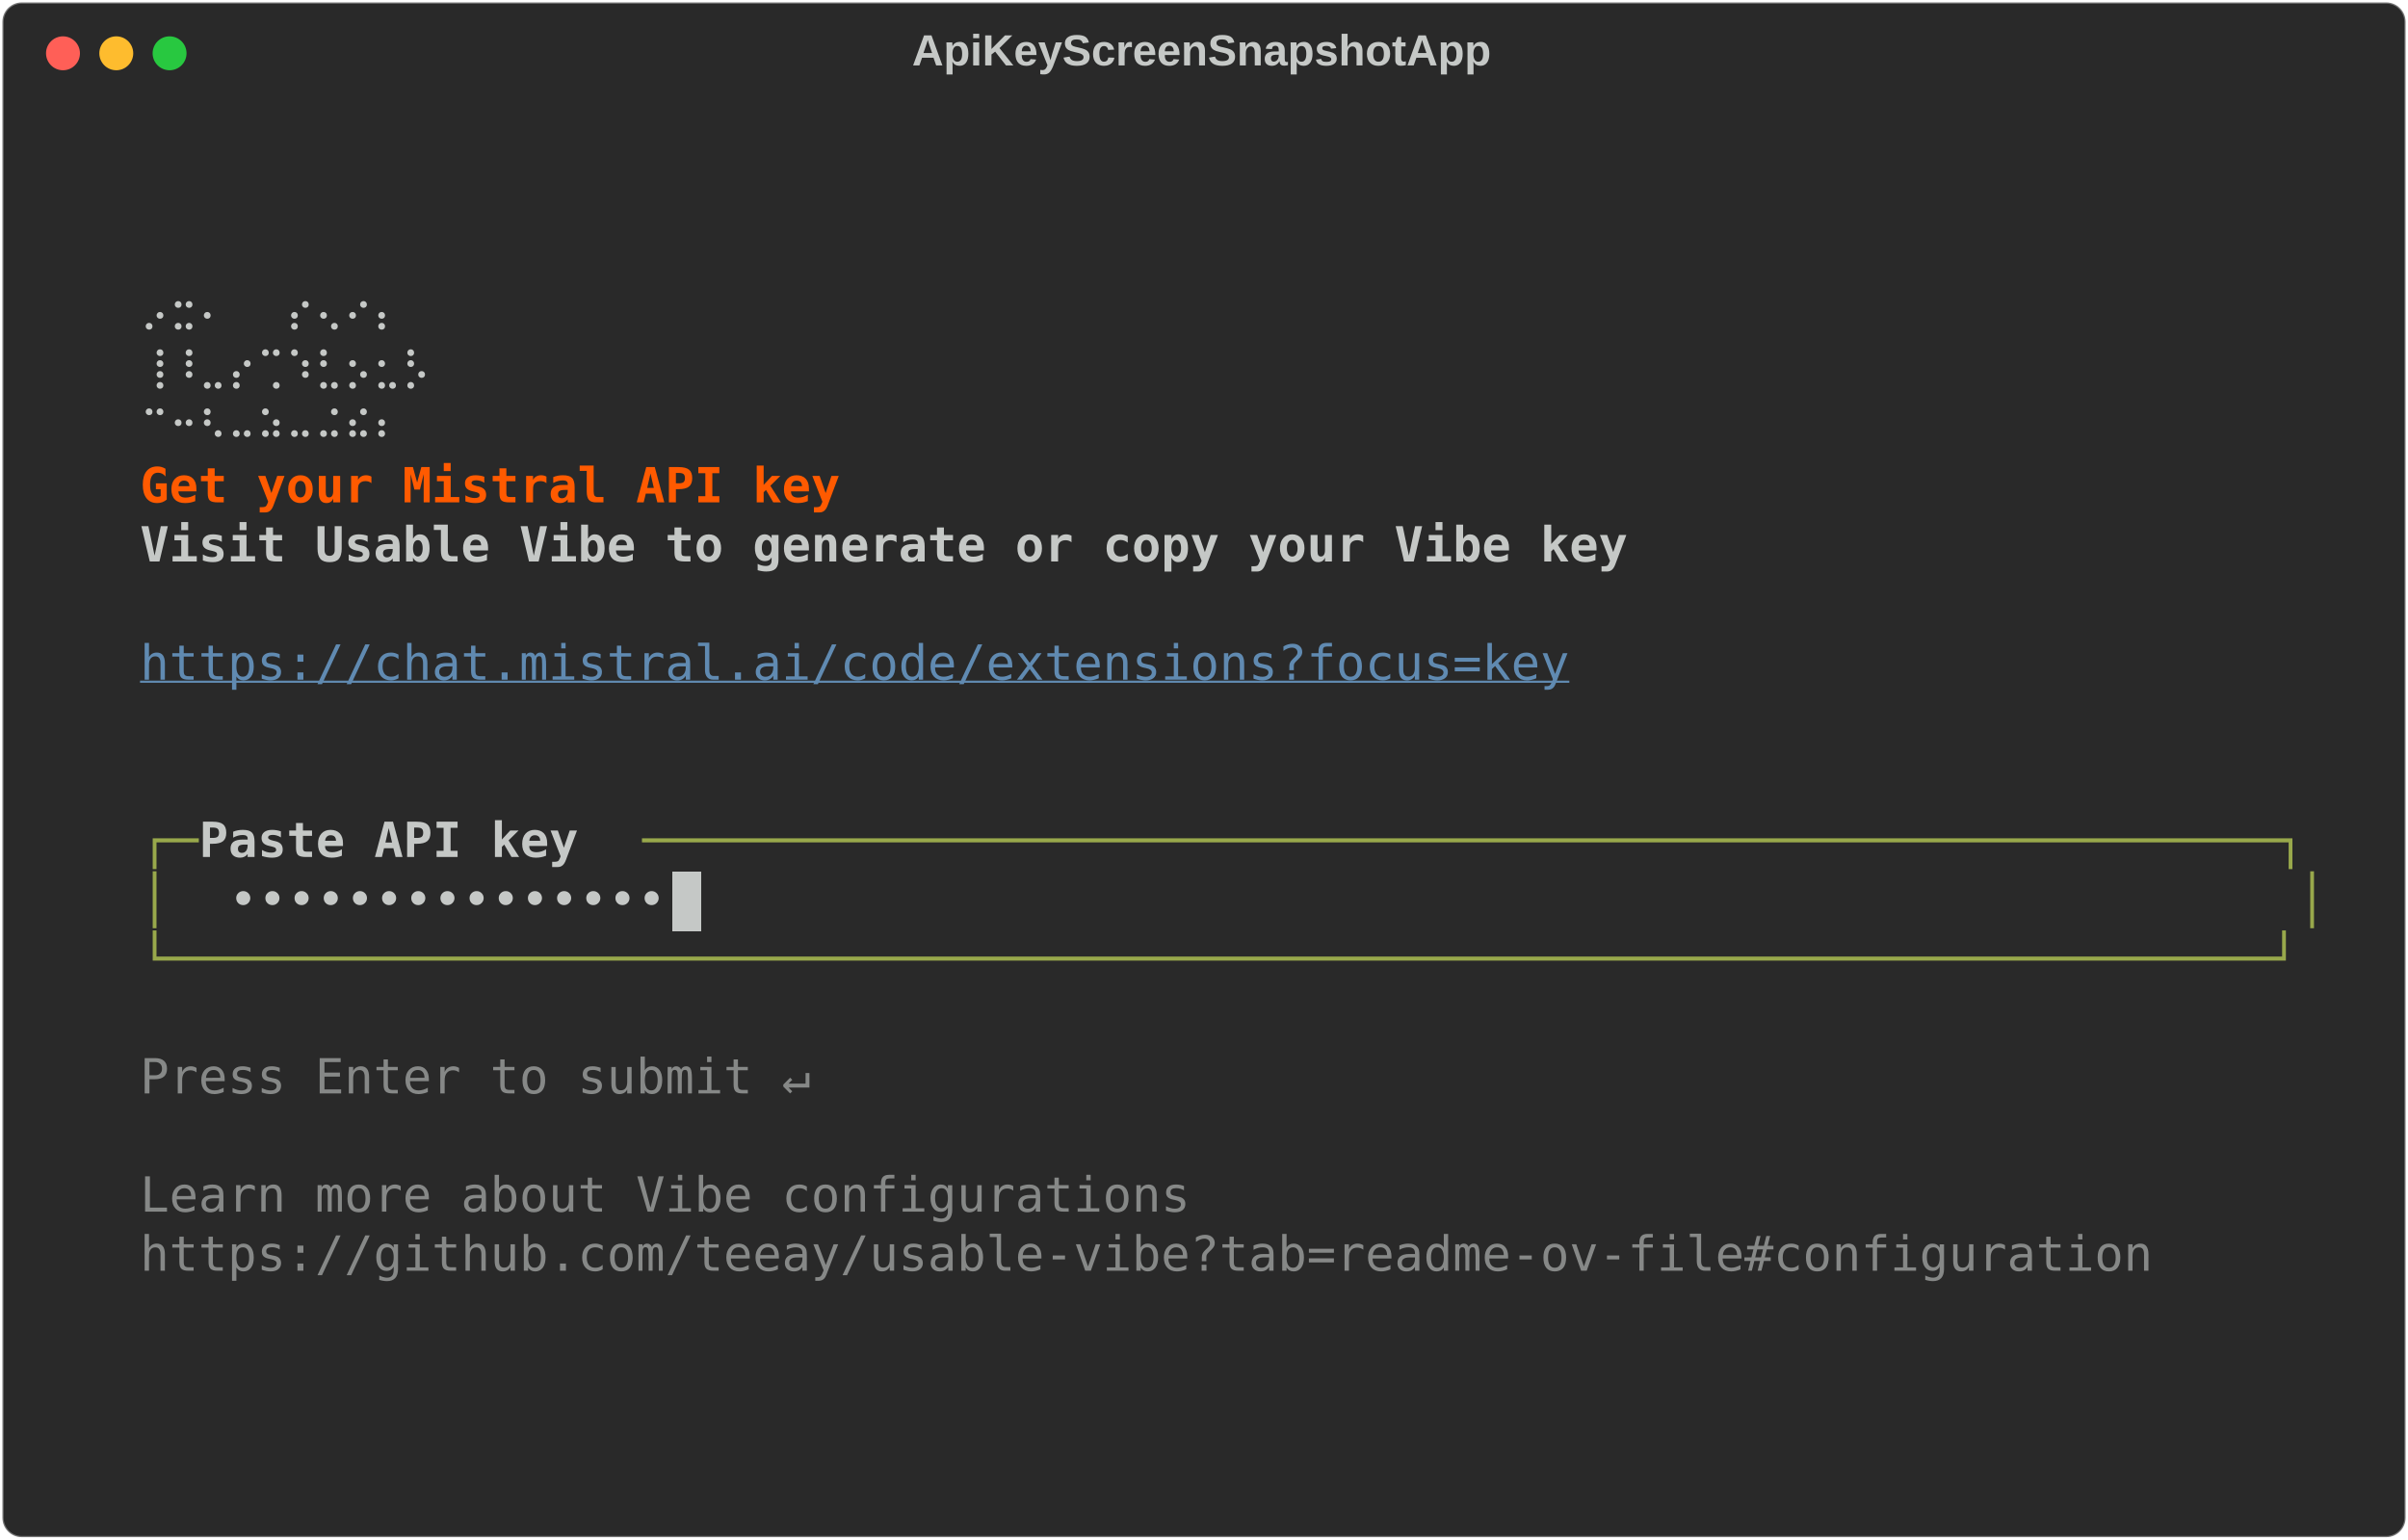
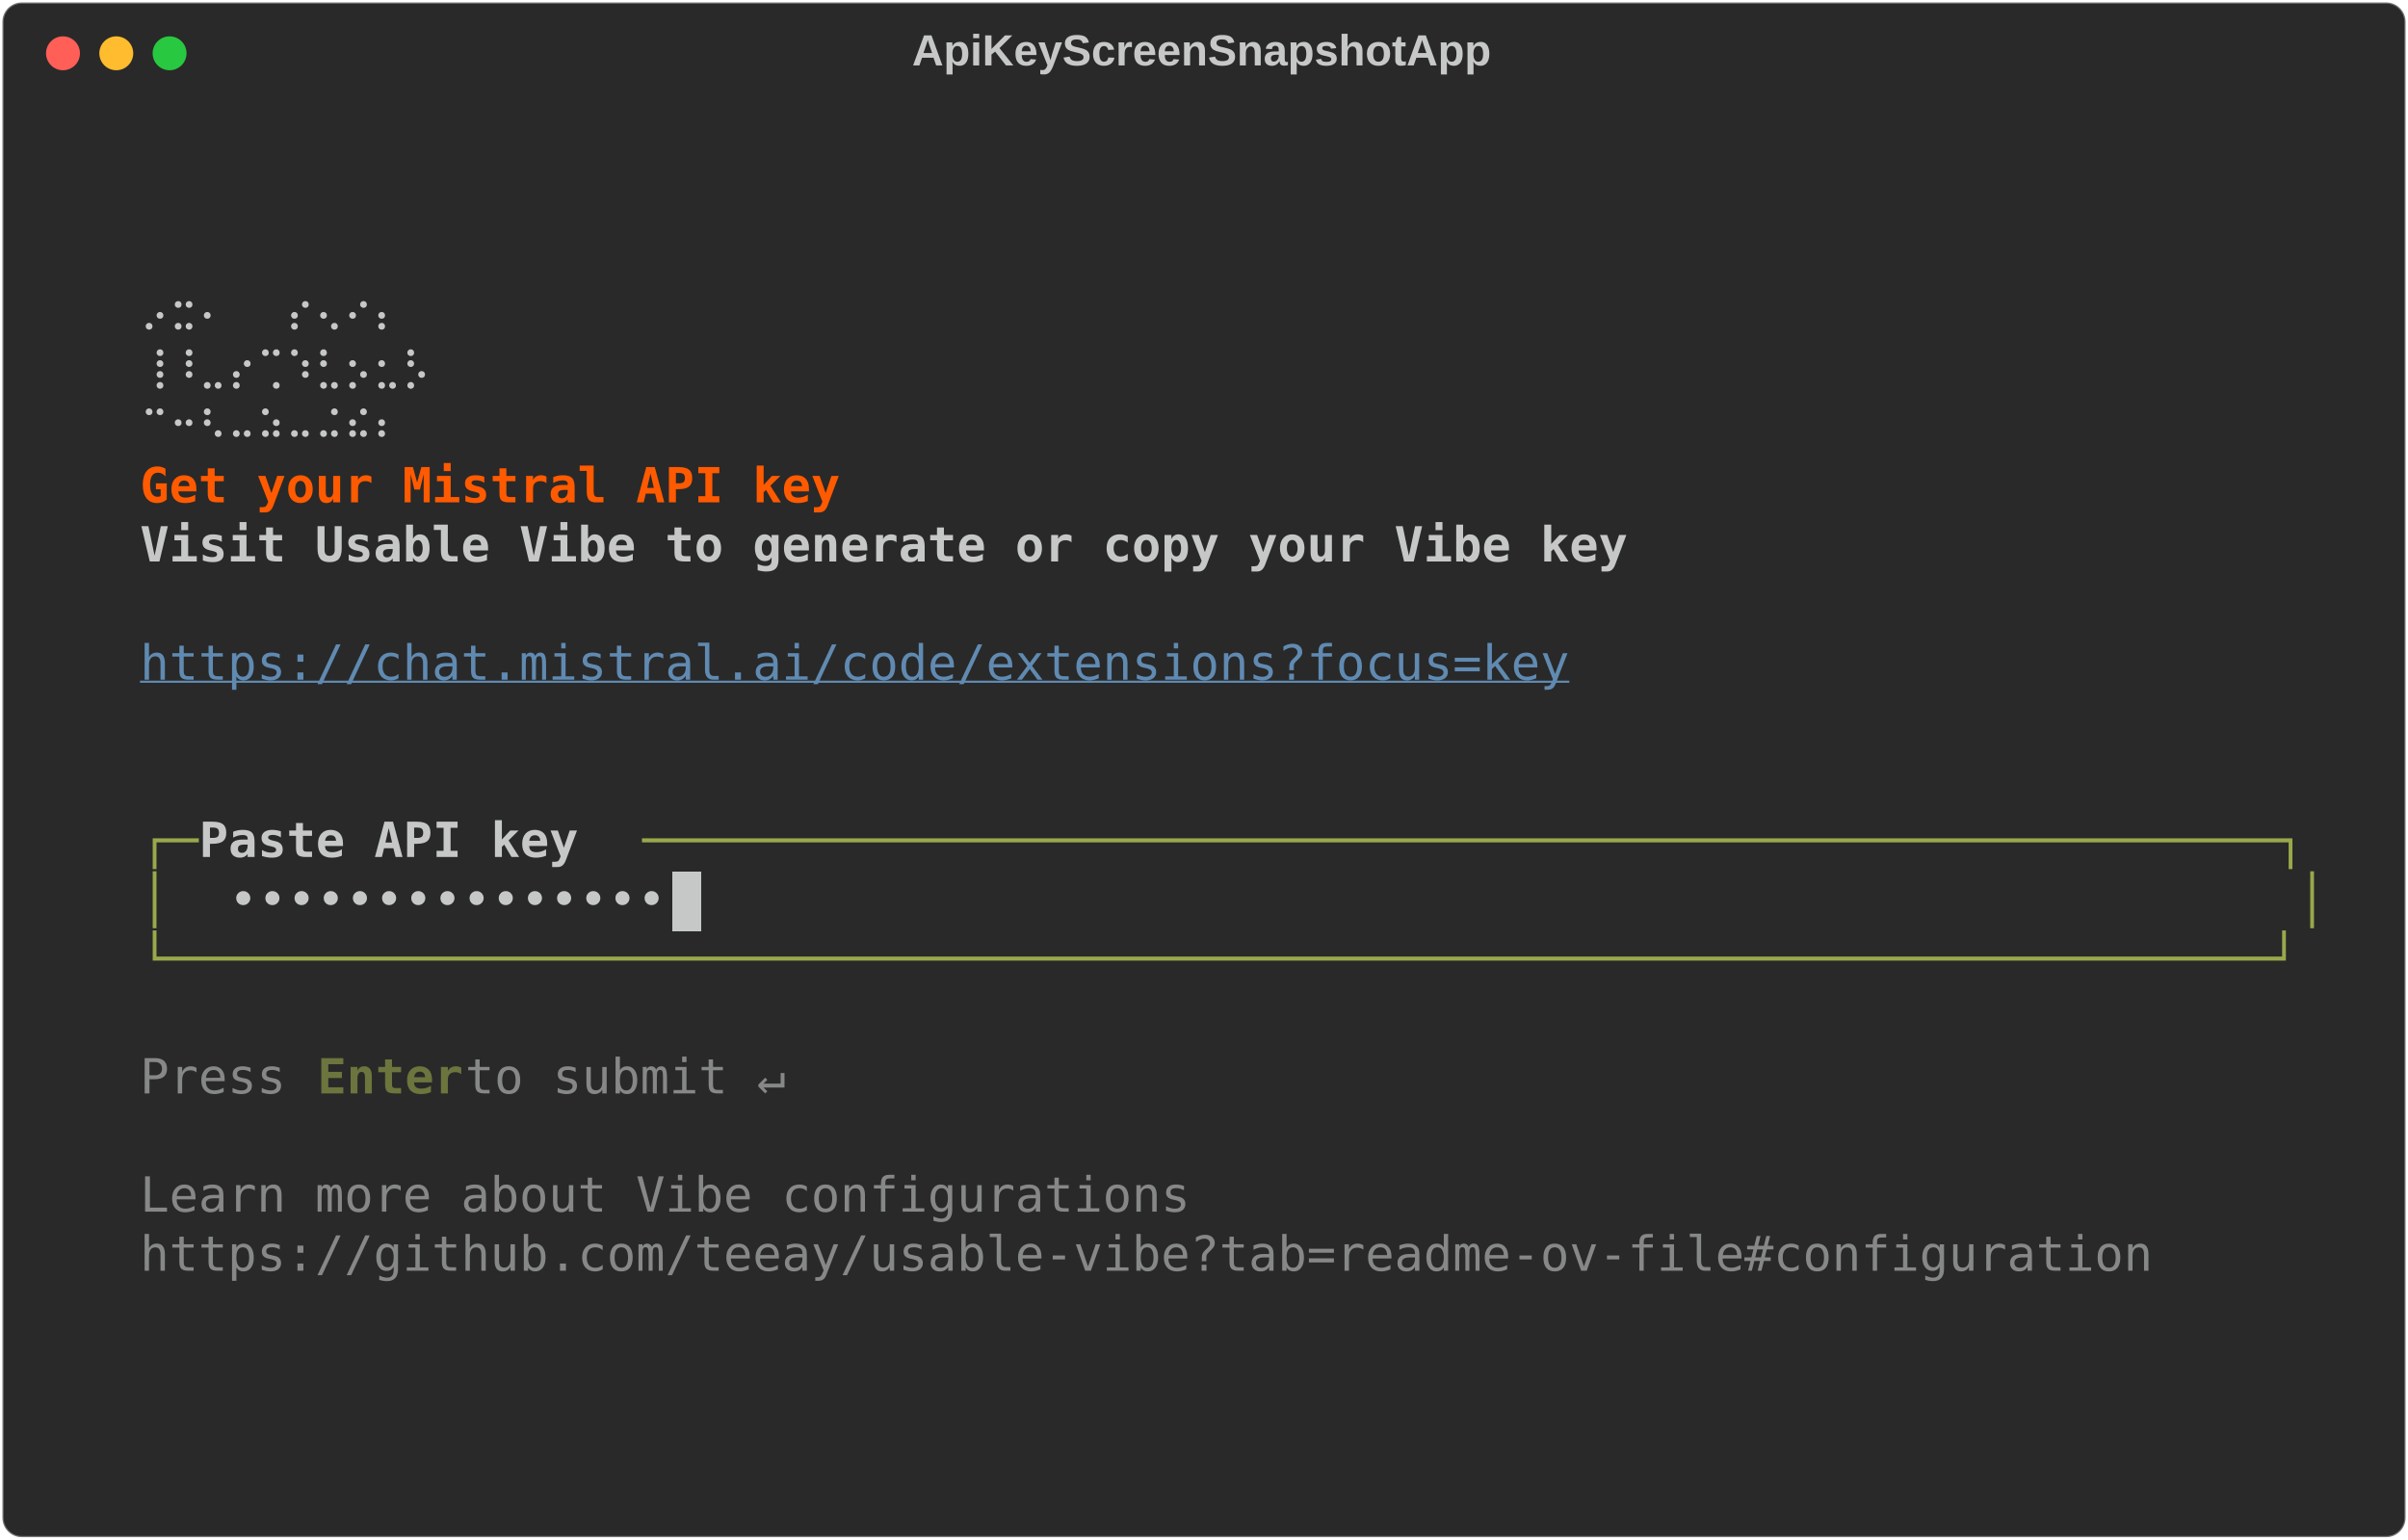
<svg xmlns="http://www.w3.org/2000/svg" class="rich-terminal" viewBox="0 0 994 635.6">
  <style>

    @font-face {
        font-family: "Fira Code";
        src: local("FiraCode-Regular"),
                url("https://cdnjs.cloudflare.com/ajax/libs/firacode/6.2.0/woff2/FiraCode-Regular.woff2") format("woff2"),
                url("https://cdnjs.cloudflare.com/ajax/libs/firacode/6.2.0/woff/FiraCode-Regular.woff") format("woff");
        font-style: normal;
        font-weight: 400;
    }
    @font-face {
        font-family: "Fira Code";
        src: local("FiraCode-Bold"),
                url("https://cdnjs.cloudflare.com/ajax/libs/firacode/6.2.0/woff2/FiraCode-Bold.woff2") format("woff2"),
                url("https://cdnjs.cloudflare.com/ajax/libs/firacode/6.2.0/woff/FiraCode-Bold.woff") format("woff");
        font-style: bold;
        font-weight: 700;
    }

    .terminal-matrix {
        font-family: Fira Code, monospace;
        font-size: 20px;
        line-height: 24.4px;
        font-variant-east-asian: full-width;
    }

    .terminal-title {
        font-size: 18px;
        font-weight: bold;
        font-family: arial;
    }

    .terminal-r1 { fill: #c5c8c6 }
.terminal-r2 { fill: #ff5a00;font-weight: bold }
.terminal-r3 { fill: #c5c8c6;font-weight: bold }
.terminal-r4 { fill: #608ab1;text-decoration: underline; }
.terminal-r5 { fill: #98a84b }
.terminal-r6 { fill: #4b4e55 }
.terminal-r7 { fill: #868887 }
+ .terminal-r8 { fill: #6b753d;font-weight: bold }
    </style>
  <defs>
    <clipPath id="terminal-clip-terminal">
      <rect x="0" y="0" width="975.0" height="584.6" />
    </clipPath>
    <clipPath id="terminal-line-0">
      <rect x="0" y="1.5" width="976" height="24.65" />
    </clipPath>
    <clipPath id="terminal-line-1">
      <rect x="0" y="25.9" width="976" height="24.65" />
    </clipPath>
    <clipPath id="terminal-line-2">
      <rect x="0" y="50.3" width="976" height="24.65" />
    </clipPath>
    <clipPath id="terminal-line-3">
      <rect x="0" y="74.7" width="976" height="24.65" />
    </clipPath>
    <clipPath id="terminal-line-4">
      <rect x="0" y="99.1" width="976" height="24.65" />
    </clipPath>
    <clipPath id="terminal-line-5">
      <rect x="0" y="123.5" width="976" height="24.65" />
    </clipPath>
    <clipPath id="terminal-line-6">
      <rect x="0" y="147.9" width="976" height="24.65" />
    </clipPath>
    <clipPath id="terminal-line-7">
      <rect x="0" y="172.3" width="976" height="24.65" />
    </clipPath>
    <clipPath id="terminal-line-8">
      <rect x="0" y="196.7" width="976" height="24.65" />
    </clipPath>
    <clipPath id="terminal-line-9">
      <rect x="0" y="221.1" width="976" height="24.65" />
    </clipPath>
    <clipPath id="terminal-line-10">
      <rect x="0" y="245.5" width="976" height="24.65" />
    </clipPath>
    <clipPath id="terminal-line-11">
      <rect x="0" y="269.9" width="976" height="24.65" />
    </clipPath>
    <clipPath id="terminal-line-12">
      <rect x="0" y="294.3" width="976" height="24.65" />
    </clipPath>
    <clipPath id="terminal-line-13">
      <rect x="0" y="318.7" width="976" height="24.65" />
    </clipPath>
    <clipPath id="terminal-line-14">
      <rect x="0" y="343.1" width="976" height="24.65" />
    </clipPath>
    <clipPath id="terminal-line-15">
      <rect x="0" y="367.5" width="976" height="24.65" />
    </clipPath>
    <clipPath id="terminal-line-16">
      <rect x="0" y="391.9" width="976" height="24.65" />
    </clipPath>
    <clipPath id="terminal-line-17">
      <rect x="0" y="416.3" width="976" height="24.65" />
    </clipPath>
    <clipPath id="terminal-line-18">
      <rect x="0" y="440.7" width="976" height="24.65" />
    </clipPath>
    <clipPath id="terminal-line-19">
      <rect x="0" y="465.1" width="976" height="24.65" />
    </clipPath>
    <clipPath id="terminal-line-20">
      <rect x="0" y="489.5" width="976" height="24.65" />
    </clipPath>
    <clipPath id="terminal-line-21">
      <rect x="0" y="513.9" width="976" height="24.65" />
    </clipPath>
    <clipPath id="terminal-line-22">
      <rect x="0" y="538.3" width="976" height="24.65" />
    </clipPath>
  </defs>
  <rect fill="#292929" stroke="rgba(255,255,255,0.35)" stroke-width="1" x="1" y="1" width="992" height="633.6" rx="8" />
  <text class="terminal-title" fill="#c5c8c6" text-anchor="middle" x="496" y="27">ApiKeyScreenSnapshotApp</text>
  <g transform="translate(26,22)">
    <circle cx="0" cy="0" r="7" fill="#ff5f57" />
    <circle cx="22" cy="0" r="7" fill="#febc2e" />
    <circle cx="44" cy="0" r="7" fill="#28c840" />
  </g>
  <g transform="translate(9, 41)" clip-path="url(#terminal-clip-terminal)">
    <rect fill="#c5c8c6" x="268.4" y="318.7" width="12.2" height="24.65" shape-rendering="crispEdges" />
    <g class="terminal-matrix">
      <text class="terminal-r1" x="976" y="20" textLength="12.2" clip-path="url(#terminal-line-0)">
</text>
      <text class="terminal-r1" x="976" y="44.4" textLength="12.2" clip-path="url(#terminal-line-1)">
</text>
      <text class="terminal-r1" x="976" y="68.8" textLength="12.2" clip-path="url(#terminal-line-2)">
</text>
      <text class="terminal-r1" x="48.8" y="93.2" textLength="134.2" clip-path="url(#terminal-line-3)">  ⡠⣒⠄  ⡔⢄⠔⡄</text>
      <text class="terminal-r1" x="976" y="93.2" textLength="12.2" clip-path="url(#terminal-line-3)">
</text>
      <text class="terminal-r1" x="48.8" y="117.6" textLength="134.2" clip-path="url(#terminal-line-4)"> ⢸⠸⣀⡔⢉⠱⣃⡢⣂⡣</text>
      <text class="terminal-r1" x="976" y="117.6" textLength="12.2" clip-path="url(#terminal-line-4)">
</text>
      <text class="terminal-r1" x="48.8" y="142" textLength="134.2" clip-path="url(#terminal-line-5)">  ⠉⠒⠣⠤⠵⠤⠬⠮⠆</text>
      <text class="terminal-r1" x="976" y="142" textLength="12.2" clip-path="url(#terminal-line-5)">
</text>
      <text class="terminal-r2" x="48.8" y="166.4" textLength="292.8" clip-path="url(#terminal-line-6)">Get your Mistral API key</text>
      <text class="terminal-r1" x="976" y="166.4" textLength="12.2" clip-path="url(#terminal-line-6)">
</text>
      <text class="terminal-r3" x="48.8" y="190.8" textLength="622.2" clip-path="url(#terminal-line-7)">Visit Usable Vibe to generate or copy your Vibe key</text>
      <text class="terminal-r1" x="976" y="190.8" textLength="12.2" clip-path="url(#terminal-line-7)">
</text>
      <text class="terminal-r1" x="976" y="215.2" textLength="12.2" clip-path="url(#terminal-line-8)">
</text>
      <text class="terminal-r4" x="48.8" y="239.6" textLength="597.8" clip-path="url(#terminal-line-9)">https://chat.mistral.ai/code/extensions?focus=key</text>
      <text class="terminal-r1" x="976" y="239.6" textLength="12.2" clip-path="url(#terminal-line-9)">
</text>
      <text class="terminal-r1" x="976" y="264" textLength="12.2" clip-path="url(#terminal-line-10)">
</text>
      <text class="terminal-r1" x="976" y="288.4" textLength="12.2" clip-path="url(#terminal-line-11)">
</text>
      <text class="terminal-r5" x="48.8" y="312.8" textLength="24.4" clip-path="url(#terminal-line-12)">┌─</text>
      <text class="terminal-r3" x="73.2" y="312.8" textLength="183" clip-path="url(#terminal-line-12)"> Paste API key </text>
      <text class="terminal-r5" x="256.2" y="312.8" textLength="695.4" clip-path="url(#terminal-line-12)">────────────────────────────────────────────────────────┐</text>
      <text class="terminal-r1" x="976" y="312.8" textLength="12.2" clip-path="url(#terminal-line-12)">
</text>
      <text class="terminal-r5" x="48.8" y="337.2" textLength="12.2" clip-path="url(#terminal-line-13)">│</text>
      <text class="terminal-r1" x="85.4" y="337.2" textLength="183" clip-path="url(#terminal-line-13)">•••••••••••••••</text>
      <text class="terminal-r5" x="939.4" y="337.2" textLength="12.2" clip-path="url(#terminal-line-13)">│</text>
      <text class="terminal-r1" x="976" y="337.2" textLength="12.2" clip-path="url(#terminal-line-13)">
</text>
      <text class="terminal-r5" x="48.8" y="361.6" textLength="902.8" clip-path="url(#terminal-line-14)">└────────────────────────────────────────────────────────────────────────┘</text>
      <text class="terminal-r1" x="976" y="361.6" textLength="12.2" clip-path="url(#terminal-line-14)">
</text>
      <text class="terminal-r1" x="976" y="386" textLength="12.2" clip-path="url(#terminal-line-15)">
</text>
-       <text class="terminal-r7" x="48.8" y="410.4" textLength="280.6" clip-path="url(#terminal-line-16)">Press Enter to submit ↵</text>
+       <text class="terminal-r7" x="48.8" y="410.4" textLength="73.2" clip-path="url(#terminal-line-16)">Press </text>
+       <text class="terminal-r8" x="122" y="410.4" textLength="61" clip-path="url(#terminal-line-16)">Enter</text>
+       <text class="terminal-r7" x="183" y="410.4" textLength="146.4" clip-path="url(#terminal-line-16)"> to submit ↵</text>
      <text class="terminal-r1" x="976" y="410.4" textLength="12.2" clip-path="url(#terminal-line-16)">
</text>
      <text class="terminal-r1" x="976" y="434.8" textLength="12.2" clip-path="url(#terminal-line-17)">
</text>
      <text class="terminal-r7" x="48.8" y="459.2" textLength="439.2" clip-path="url(#terminal-line-18)">Learn more about Vibe configurations</text>
      <text class="terminal-r1" x="976" y="459.2" textLength="12.2" clip-path="url(#terminal-line-18)">
</text>
      <text class="terminal-r7" x="48.8" y="483.6" textLength="841.8" clip-path="url(#terminal-line-19)">https://github.com/teeay/usable-vibe?tab=readme-ov-file#configuration</text>
      <text class="terminal-r1" x="976" y="483.6" textLength="12.2" clip-path="url(#terminal-line-19)">
</text>
      <text class="terminal-r1" x="976" y="508" textLength="12.2" clip-path="url(#terminal-line-20)">
</text>
      <text class="terminal-r1" x="976" y="532.4" textLength="12.2" clip-path="url(#terminal-line-21)">
</text>
      <text class="terminal-r1" x="976" y="556.8" textLength="12.2" clip-path="url(#terminal-line-22)">
</text>
    </g>
  </g>
</svg>
